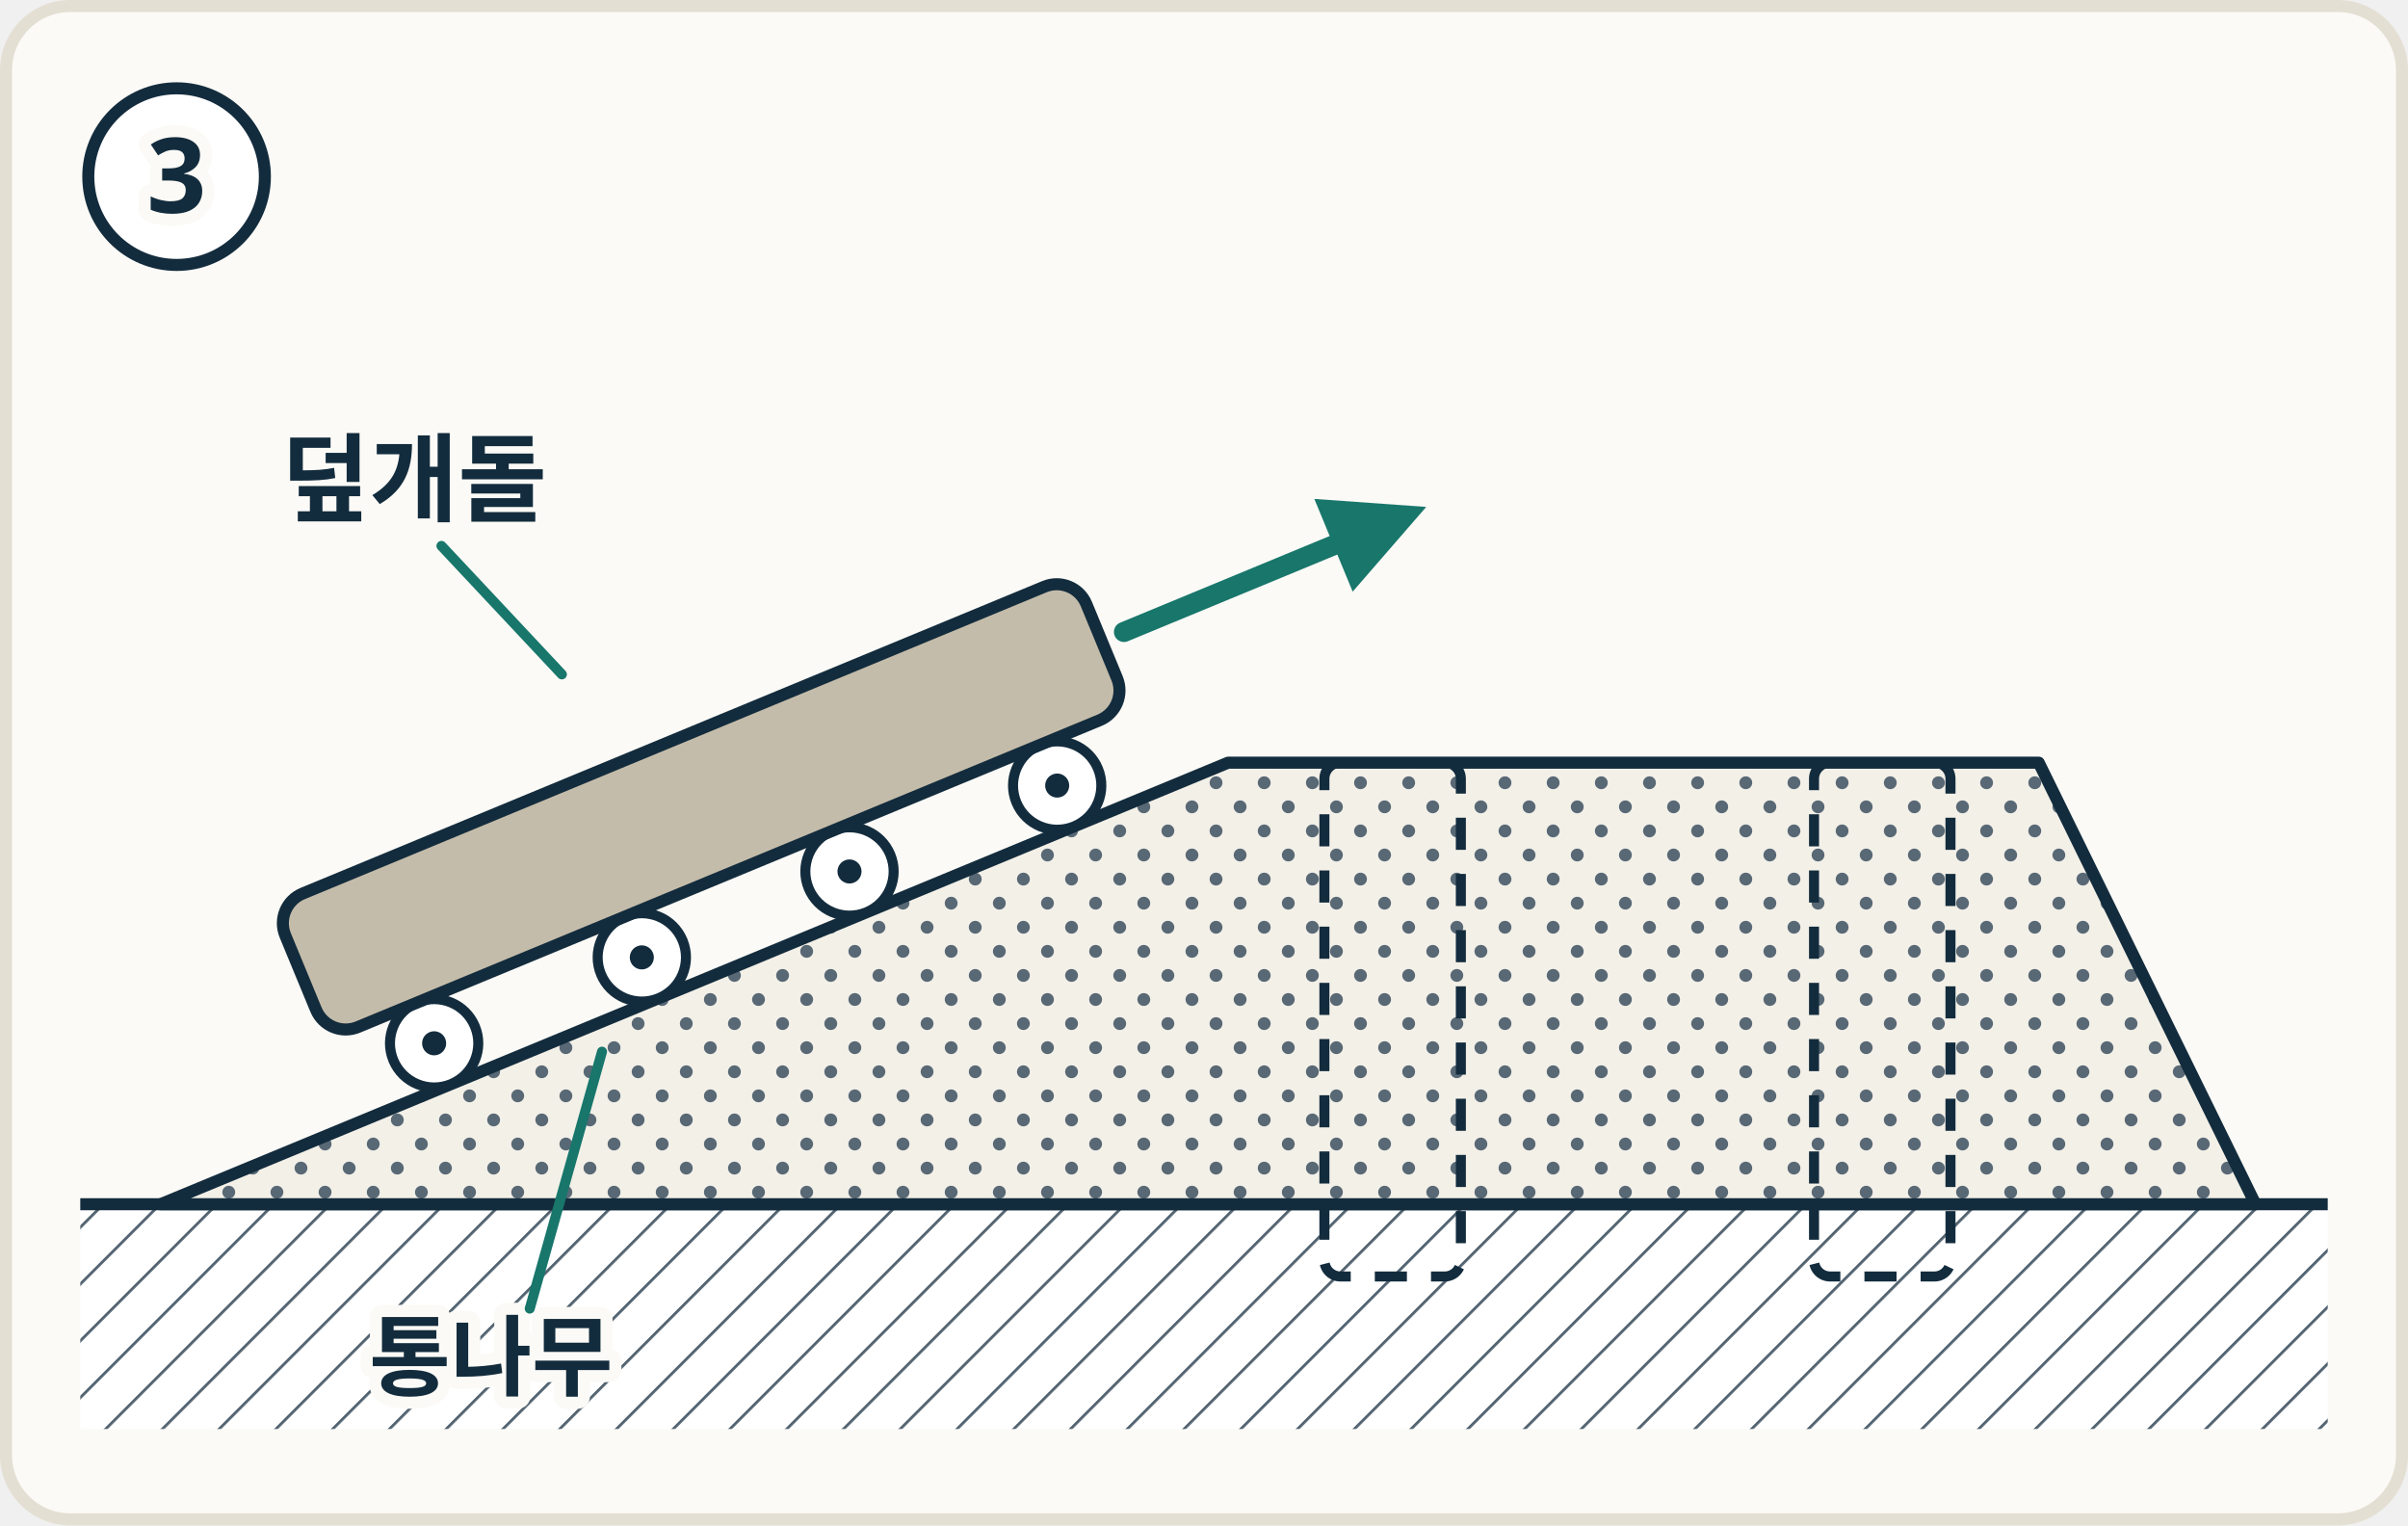
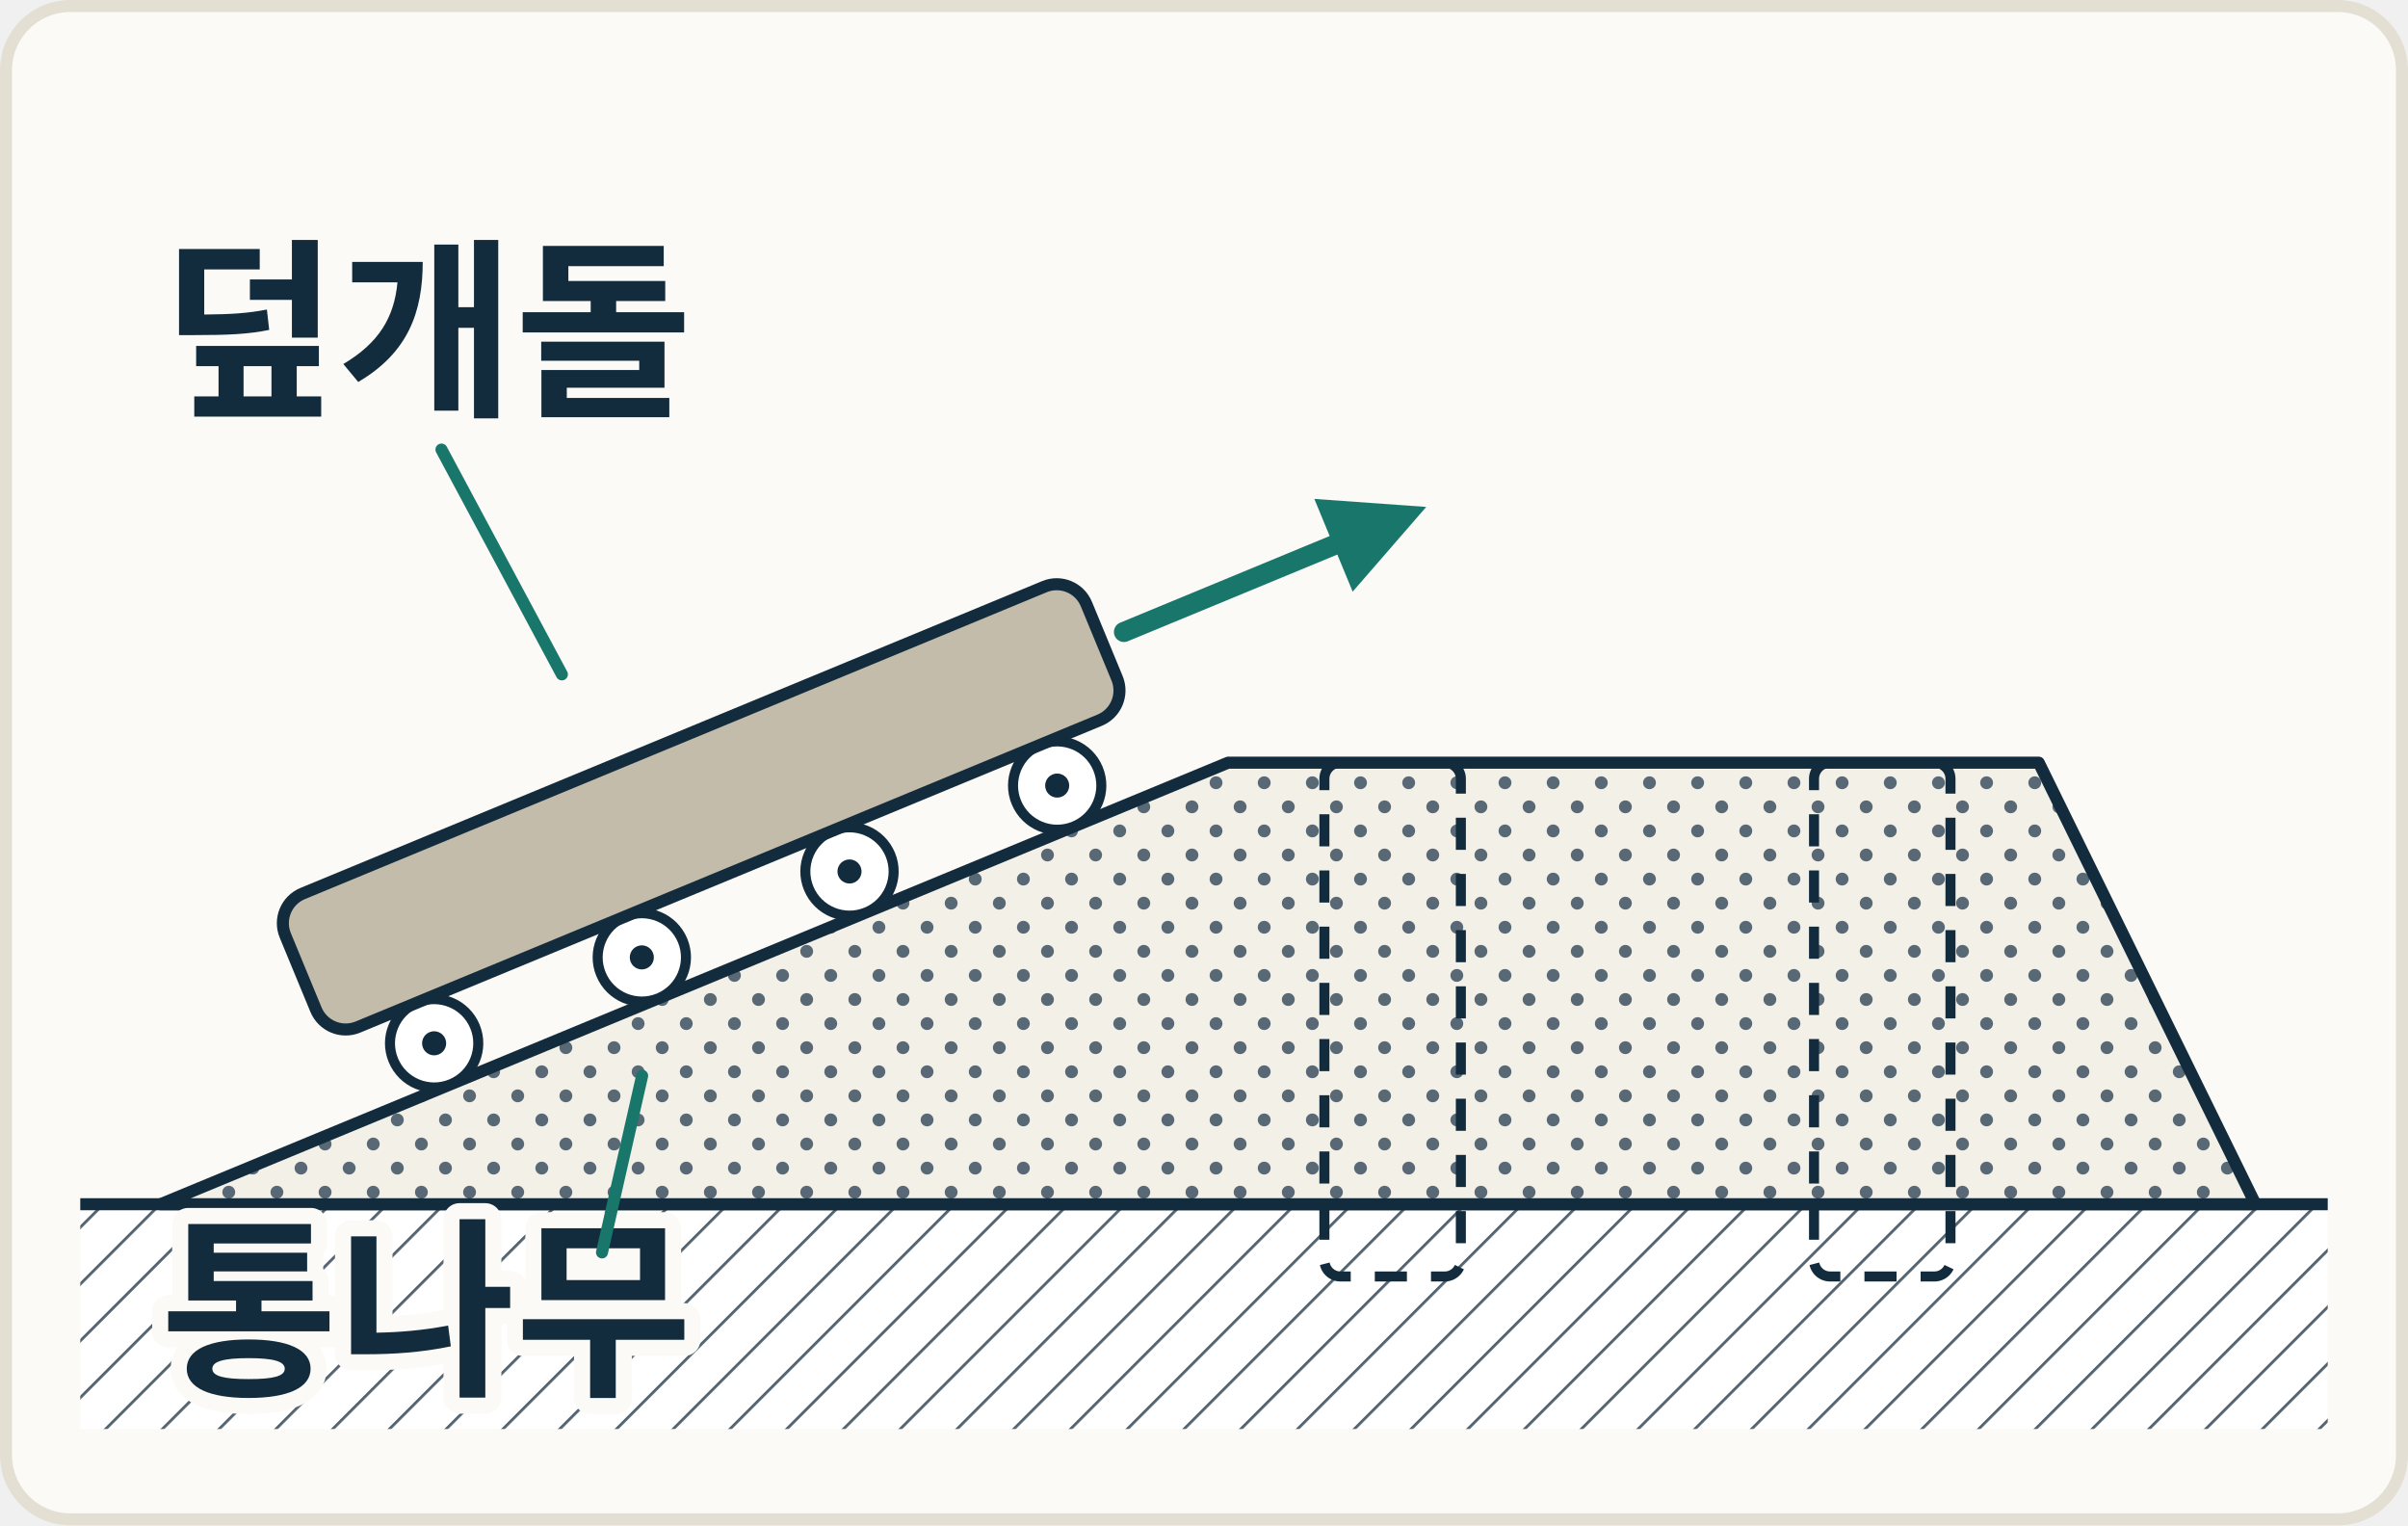
<svg xmlns="http://www.w3.org/2000/svg" viewBox="0 0 600 380" role="img" aria-labelledby="t">
  <defs>
    <pattern id="soil" width="12" height="12" patternUnits="userSpaceOnUse">
      <rect width="12" height="12" fill="#f3f0e8" />
      <circle cx="3" cy="3" r="1.6" fill="#586875" />
      <circle cx="9" cy="9" r="1.6" fill="#586875" />
    </pattern>
    <pattern id="earth" width="10" height="10" patternUnits="userSpaceOnUse" patternTransform="rotate(45)">
      <rect width="10" height="10" fill="#ffffff" />
      <line x1="0" y1="0" x2="0" y2="10" stroke="#586875" stroke-width="1.4" />
    </pattern>
    <marker id="ah" viewBox="0 0 10 10" refX="7" refY="5" markerWidth="5" markerHeight="5" orient="auto-start-reverse">
      <path d="M0,0 L10,5 L0,10 z" fill="#18766b" />
    </marker>
  </defs>
  <rect x="1.5" y="1.5" width="597" height="377" rx="16" fill="#fbfaf6" stroke="#e4dfd3" stroke-width="3" />
-   <circle cx="44" cy="44" r="22" fill="#ffffff" stroke="#132c3d" stroke-width="3" />
-   <text x="44" y="53" font-family="Pretendard, 'Noto Sans KR', sans-serif" font-size="26" font-weight="700" fill="#132c3d" text-anchor="middle" paint-order="stroke" stroke="#fbfaf6" stroke-width="6" stroke-linejoin="round">3</text>
  <rect x="20" y="300" width="560" height="56" fill="url(#earth)" />
  <line x1="20" y1="300" x2="580" y2="300" stroke="#132c3d" stroke-width="3" />
  <path d="M40,300 L306,190 L508,190 L562,300 Z" fill="url(#soil)" stroke="#132c3d" stroke-width="3" stroke-linejoin="round" />
  <rect x="330" y="190" width="34" height="128" rx="4" fill="none" stroke="#132c3d" stroke-width="2.5" stroke-dasharray="8 6" />
  <rect x="452" y="190" width="34" height="128" rx="4" fill="none" stroke="#132c3d" stroke-width="2.5" stroke-dasharray="8 6" />
  <g transform="translate(190 237.9699) rotate(-22.47)">
    <circle cx="-84" cy="-11" r="11" fill="#ffffff" stroke="#132c3d" stroke-width="2.5" />
    <circle cx="-84" cy="-11" r="3" fill="#132c3d" />
    <circle cx="-28" cy="-11" r="11" fill="#ffffff" stroke="#132c3d" stroke-width="2.5" />
    <circle cx="-28" cy="-11" r="3" fill="#132c3d" />
    <circle cx="28" cy="-11" r="11" fill="#ffffff" stroke="#132c3d" stroke-width="2.5" />
    <circle cx="28" cy="-11" r="3" fill="#132c3d" />
    <circle cx="84" cy="-11" r="11" fill="#ffffff" stroke="#132c3d" stroke-width="2.5" />
    <circle cx="84" cy="-11" r="3" fill="#132c3d" />
    <rect x="-108" y="-58" width="216" height="36" rx="8" fill="#c4bcaa" stroke="#132c3d" stroke-width="3" />
    <line x1="114" y1="-40" x2="188" y2="-40" stroke="#18766b" stroke-width="5" stroke-linecap="round" marker-end="url(#ah)" />
  </g>
-   <text x="70" y="128" font-family="Pretendard, 'Noto Sans KR', sans-serif" font-size="24" font-weight="700" fill="#132c3d" text-anchor="start" paint-order="stroke" stroke="#fbfaf6" stroke-width="6" stroke-linejoin="round">덮개돌</text>
-   <line x1="110" y1="136" x2="140" y2="168" stroke="#18766b" stroke-width="2.5" stroke-linecap="round" />
-   <text x="92" y="346" font-family="Pretendard, 'Noto Sans KR', sans-serif" font-size="22" font-weight="700" fill="#132c3d" text-anchor="start" paint-order="stroke" stroke="#fbfaf6" stroke-width="6" stroke-linejoin="round">통나무</text>
-   <line x1="132" y1="326" x2="150" y2="262" stroke="#18766b" stroke-width="2.5" stroke-linecap="round" />
+   <text x="40" y="100" font-family="Pretendard, 'Noto Sans KR', sans-serif" font-size="48" font-weight="700" fill="#132c3d" text-anchor="start" paint-order="stroke" stroke="#fbfaf6" stroke-width="8" stroke-linejoin="round">덮개돌</text>
+   <line x1="110" y1="112" x2="140" y2="168" stroke="#18766b" stroke-width="3" stroke-linecap="round" />
+   <text x="40" y="344" font-family="Pretendard, 'Noto Sans KR', sans-serif" font-size="48" font-weight="700" fill="#132c3d" text-anchor="start" paint-order="stroke" stroke="#fbfaf6" stroke-width="8" stroke-linejoin="round">통나무</text>
+   <line x1="150" y1="312" x2="160" y2="268" stroke="#18766b" stroke-width="3" stroke-linecap="round" />
</svg>
